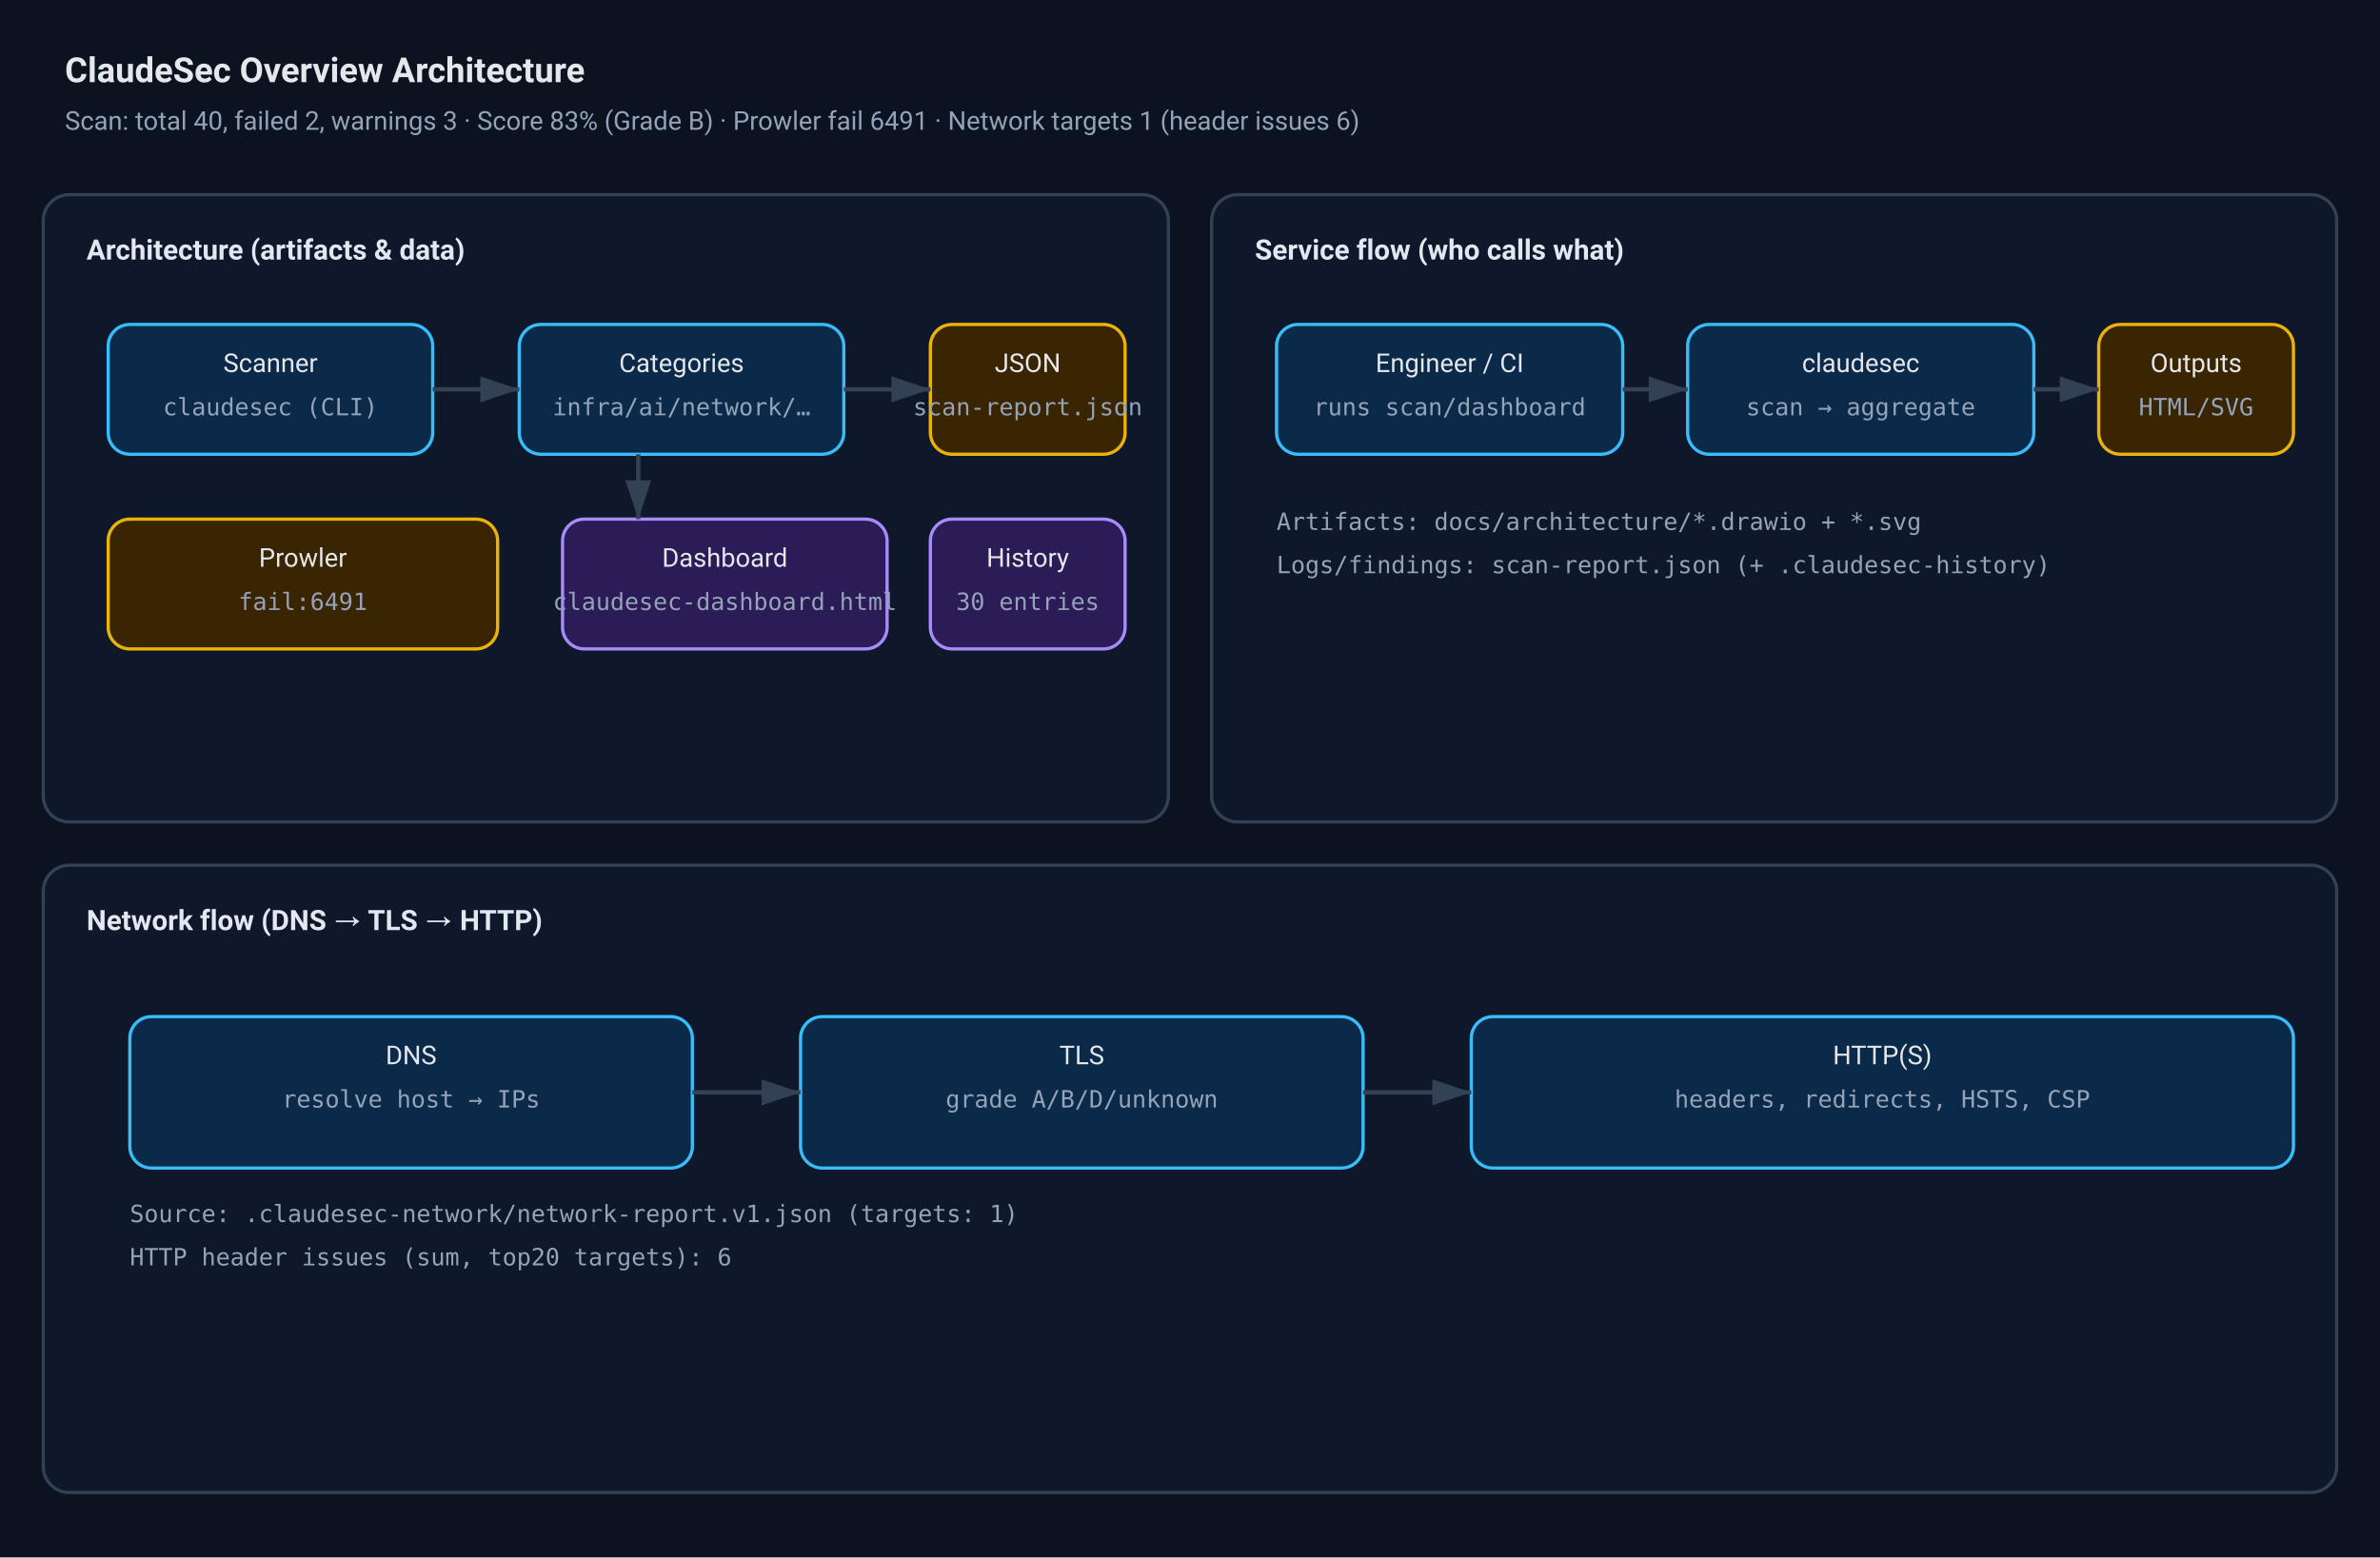
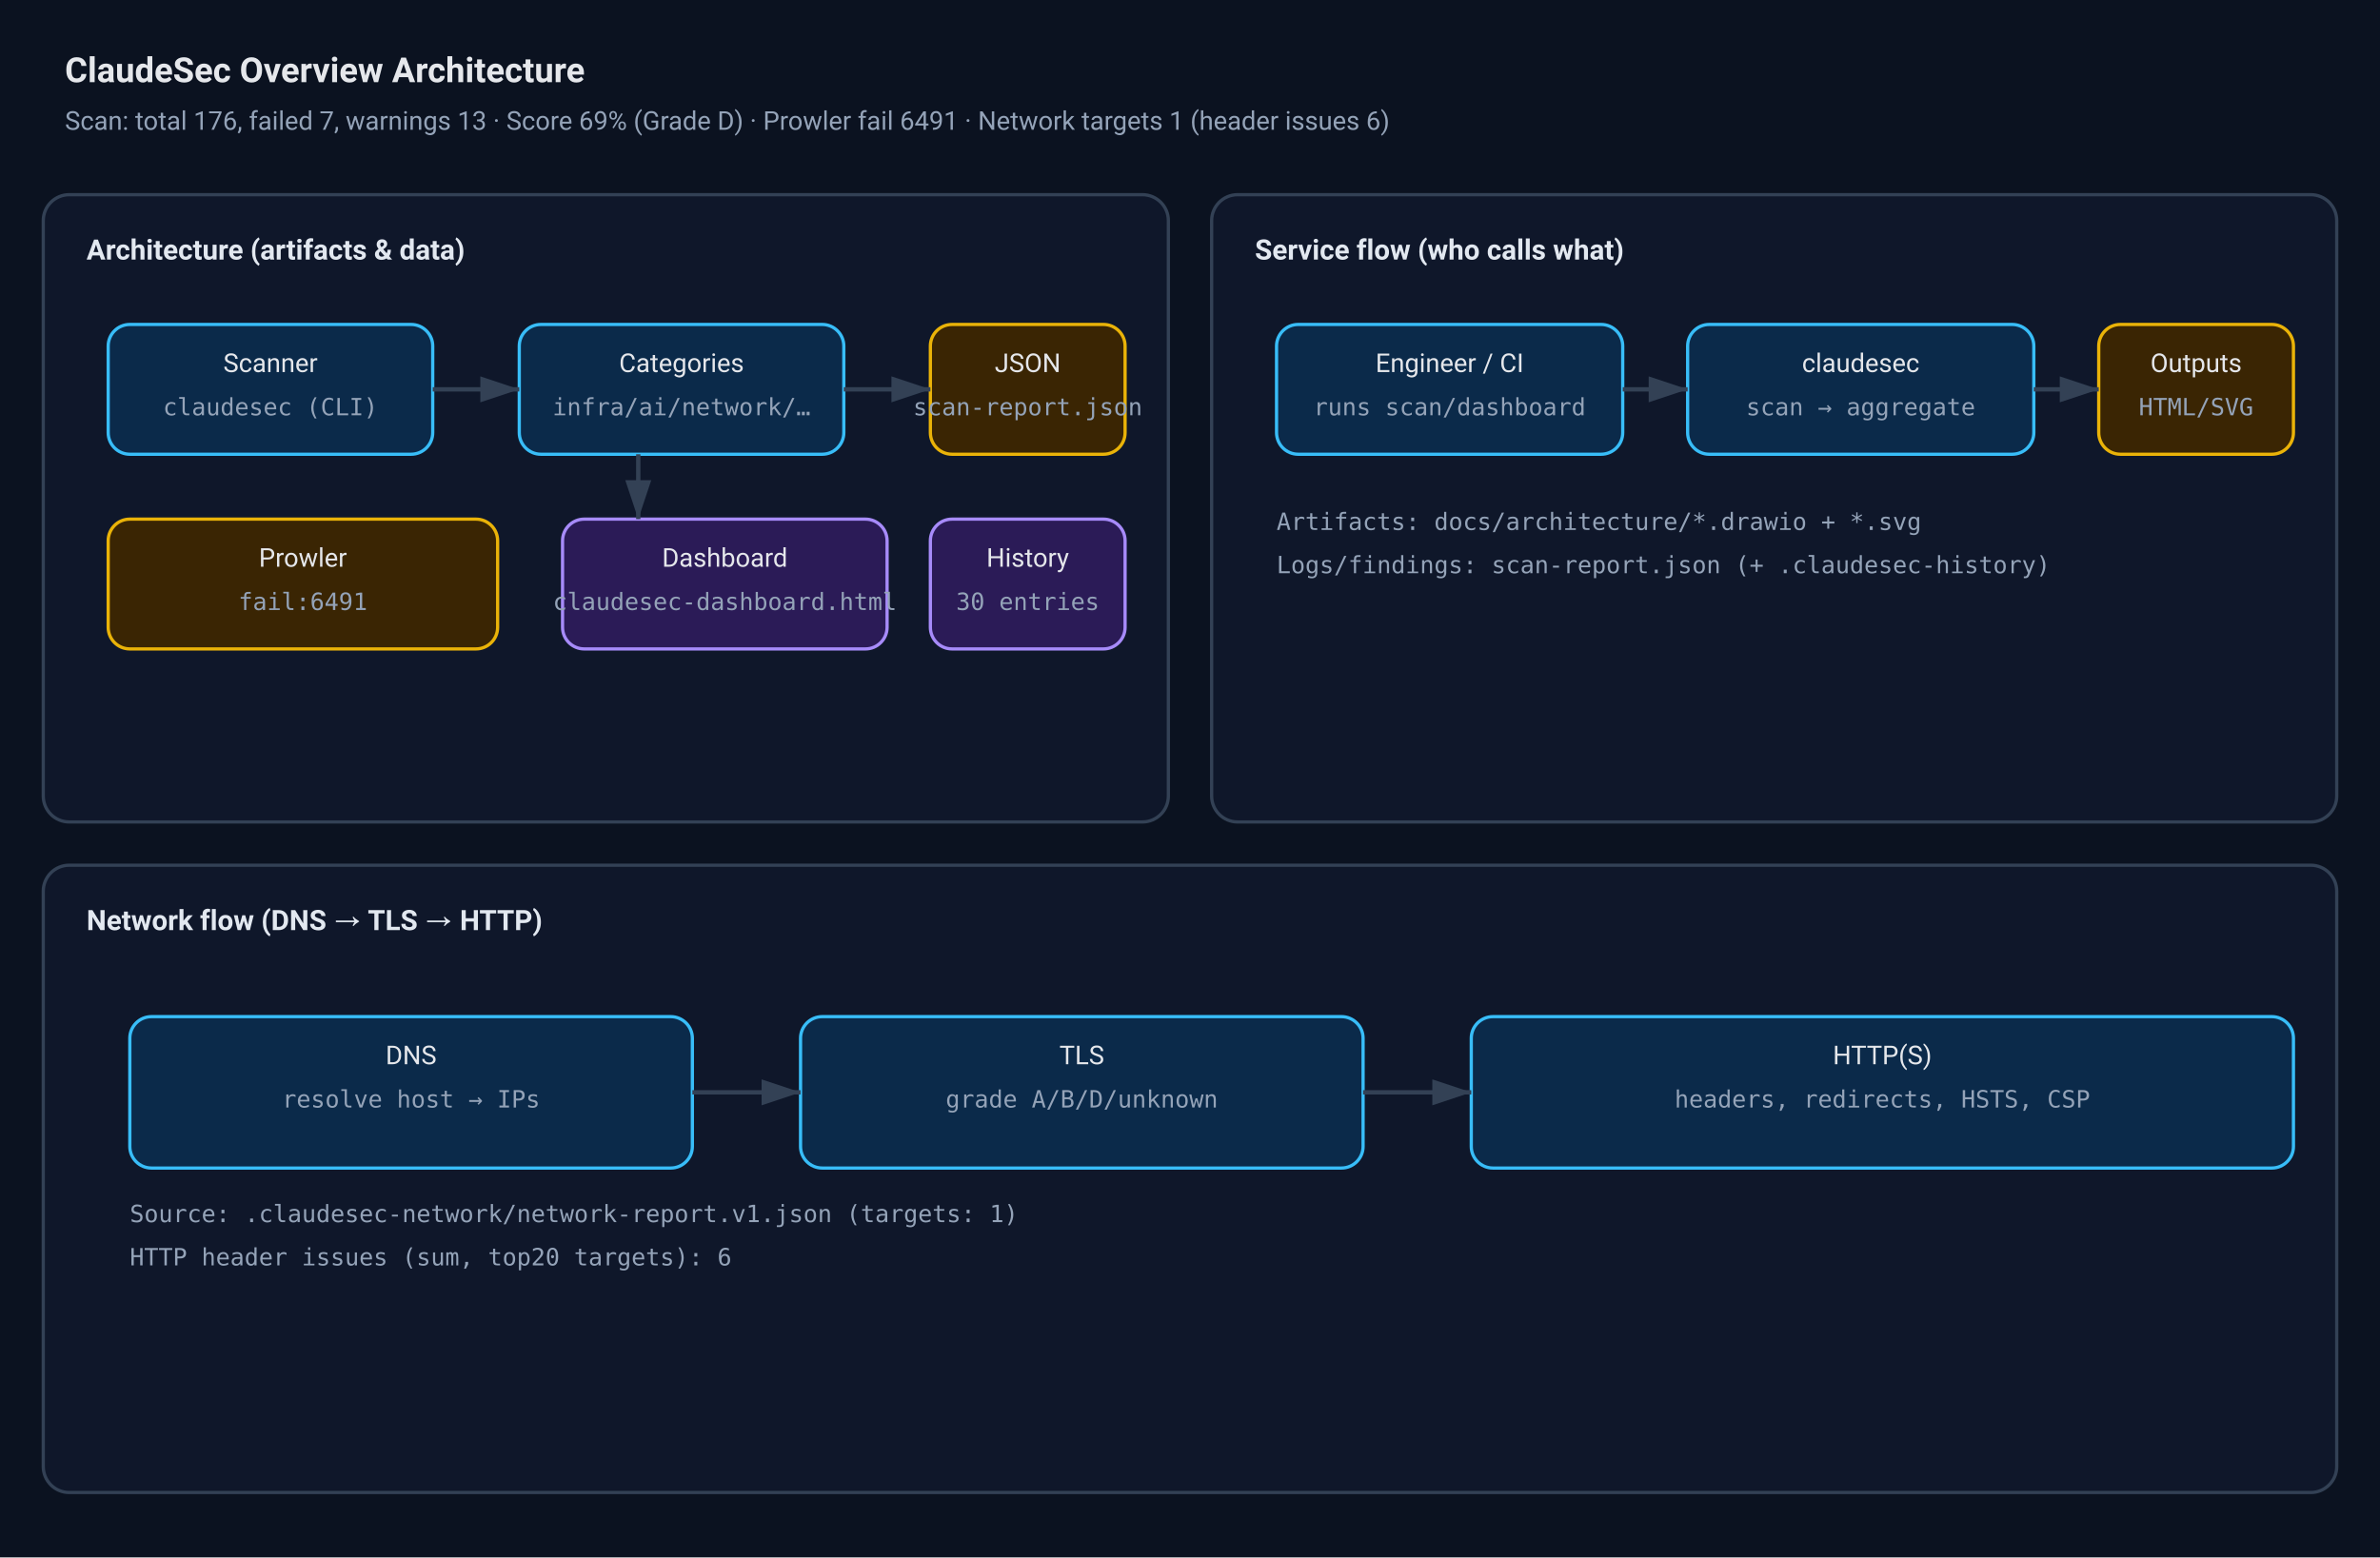
<svg xmlns="http://www.w3.org/2000/svg" viewBox="0 0 1100 720" width="1100" height="720">
  <defs>
    <marker id="arrow" markerWidth="10" markerHeight="10" refX="9" refY="3" orient="auto">
      <path d="M0,0 L0,6 L9,3 z" fill="#334155" />
    </marker>
  </defs>
  <style>
  .bg{fill:#0b1220}
  .card{fill:#0f172a;stroke:#334155;stroke-width:1.5}
  .boxA{fill:#0b2a4a;stroke:#38bdf8;stroke-width:1.5}
  .boxB{fill:#3a2503;stroke:#eab308;stroke-width:1.5}
  .boxC{fill:#2b1b57;stroke:#a78bfa;stroke-width:1.5}
  .txt{font-family:system-ui,-apple-system,Segoe UI,Roboto,Helvetica,Arial,sans-serif;font-size:12px;fill:#e5e7eb}
  .muted{fill:#94a3b8}
  .title{font-size:16px;font-weight:700}
  .h2{font-size:13px;font-weight:700;fill:#e2e8f0}
  .mono{font-family:ui-monospace,SFMono-Regular,Menlo,Monaco,Consolas,monospace;font-size:11px}
</style>
  <rect class="bg" x="0" y="0" width="1100" height="720" />
  <text class="txt title" x="30" y="38">ClaudeSec Overview Architecture</text>
-   <text class="txt muted" x="30" y="60">Scan: total 40, failed 2, warnings 3 · Score 83% (Grade B) · Prowler fail 6491 · Network targets 1 (header issues 6)</text>
+   <text class="txt muted" x="30" y="60">Scan: total 176, failed 7, warnings 13 · Score 69% (Grade D) · Prowler fail 6491 · Network targets 1 (header issues 6)</text>
  <rect class="card" x="20" y="90" width="520" height="290" rx="12" />
  <rect class="card" x="560" y="90" width="520" height="290" rx="12" />
  <rect class="card" x="20" y="400" width="1060" height="290" rx="12" />
  <text class="txt h2" x="40" y="120">Architecture (artifacts &amp; data)</text>
  <text class="txt h2" x="580" y="120">Service flow (who calls what)</text>
  <text class="txt h2" x="40" y="430">Network flow (DNS → TLS → HTTP)</text>
  <rect x="50" y="150" width="150" height="60" rx="10" class="boxA" />
  <text class="txt" x="125.0" y="172" text-anchor="middle">Scanner</text>
  <text class="txt muted mono" x="125.0" y="192" text-anchor="middle">claudesec (CLI)</text>
  <rect x="240" y="150" width="150" height="60" rx="10" class="boxA" />
  <text class="txt" x="315.0" y="172" text-anchor="middle">Categories</text>
  <text class="txt muted mono" x="315.0" y="192" text-anchor="middle">infra/ai/network/…</text>
  <rect x="430" y="150" width="90" height="60" rx="10" class="boxB" />
  <text class="txt" x="475.0" y="172" text-anchor="middle">JSON</text>
  <text class="txt muted mono" x="475.0" y="192" text-anchor="middle">scan-report.json</text>
  <rect x="50" y="240" width="180" height="60" rx="10" class="boxB" />
  <text class="txt" x="140.0" y="262" text-anchor="middle">Prowler</text>
  <text class="txt muted mono" x="140.0" y="282" text-anchor="middle">fail:6491</text>
  <rect x="260" y="240" width="150" height="60" rx="10" class="boxC" />
  <text class="txt" x="335.0" y="262" text-anchor="middle">Dashboard</text>
  <text class="txt muted mono" x="335.0" y="282" text-anchor="middle">claudesec-dashboard.html</text>
  <rect x="430" y="240" width="90" height="60" rx="10" class="boxC" />
  <text class="txt" x="475.0" y="262" text-anchor="middle">History</text>
  <text class="txt muted mono" x="475.0" y="282" text-anchor="middle">30 entries</text>
  <line x1="200" y1="180" x2="240" y2="180" stroke="#334155" stroke-width="2" marker-end="url(#arrow)" />
  <line x1="390" y1="180" x2="430" y2="180" stroke="#334155" stroke-width="2" marker-end="url(#arrow)" />
  <line x1="295" y1="210" x2="295" y2="240" stroke="#334155" stroke-width="2" marker-end="url(#arrow)" />
  <rect x="590" y="150" width="160" height="60" rx="10" class="boxA" />
  <text class="txt" x="670.0" y="172" text-anchor="middle">Engineer / CI</text>
  <text class="txt muted mono" x="670.0" y="192" text-anchor="middle">runs scan/dashboard</text>
  <rect x="780" y="150" width="160" height="60" rx="10" class="boxA" />
  <text class="txt" x="860.0" y="172" text-anchor="middle">claudesec</text>
  <text class="txt muted mono" x="860.0" y="192" text-anchor="middle">scan → aggregate</text>
  <rect x="970" y="150" width="90" height="60" rx="10" class="boxB" />
  <text class="txt" x="1015.0" y="172" text-anchor="middle">Outputs</text>
  <text class="txt muted mono" x="1015.0" y="192" text-anchor="middle">HTML/SVG</text>
  <line x1="750" y1="180" x2="780" y2="180" stroke="#334155" stroke-width="2" marker-end="url(#arrow)" />
  <line x1="940" y1="180" x2="970" y2="180" stroke="#334155" stroke-width="2" marker-end="url(#arrow)" />
  <text class="txt muted mono" x="590" y="245">Artifacts: docs/architecture/*.drawio + *.svg</text>
  <text class="txt muted mono" x="590" y="265">Logs/findings: scan-report.json (+ .claudesec-history)</text>
  <rect x="60" y="470" width="260" height="70" rx="10" class="boxA" />
  <text class="txt" x="190.0" y="492" text-anchor="middle">DNS</text>
  <text class="txt muted mono" x="190.0" y="512" text-anchor="middle">resolve host → IPs</text>
  <rect x="370" y="470" width="260" height="70" rx="10" class="boxA" />
  <text class="txt" x="500.0" y="492" text-anchor="middle">TLS</text>
  <text class="txt muted mono" x="500.0" y="512" text-anchor="middle">grade A/B/D/unknown</text>
  <rect x="680" y="470" width="380" height="70" rx="10" class="boxA" />
  <text class="txt" x="870.0" y="492" text-anchor="middle">HTTP(S)</text>
  <text class="txt muted mono" x="870.0" y="512" text-anchor="middle">headers, redirects, HSTS, CSP</text>
  <line x1="320" y1="505" x2="370" y2="505" stroke="#334155" stroke-width="2" marker-end="url(#arrow)" />
  <line x1="630" y1="505" x2="680" y2="505" stroke="#334155" stroke-width="2" marker-end="url(#arrow)" />
  <text class="txt muted mono" x="60" y="565">Source: .claudesec-network/network-report.v1.json (targets: 1)</text>
  <text class="txt muted mono" x="60" y="585">HTTP header issues (sum, top20 targets): 6</text>
</svg>
